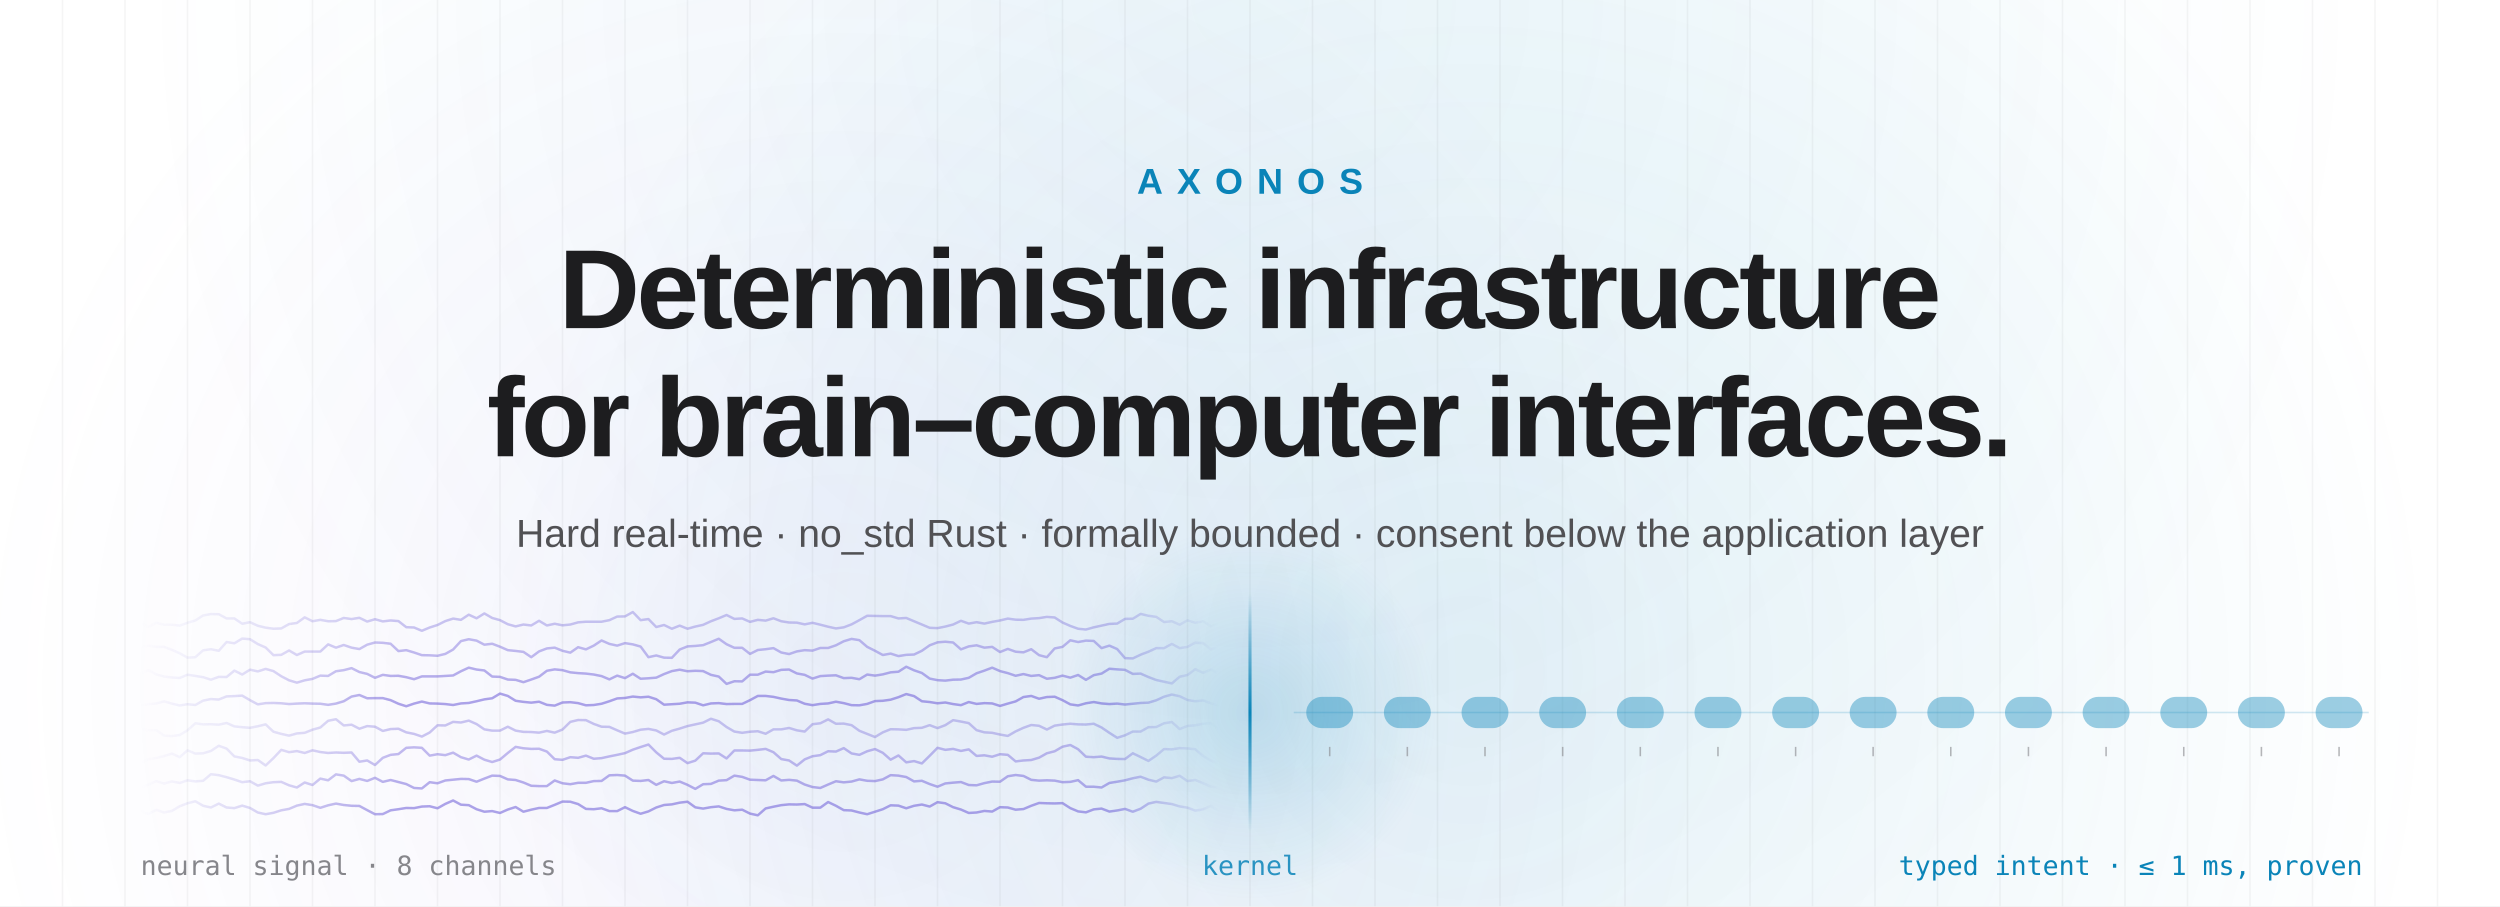
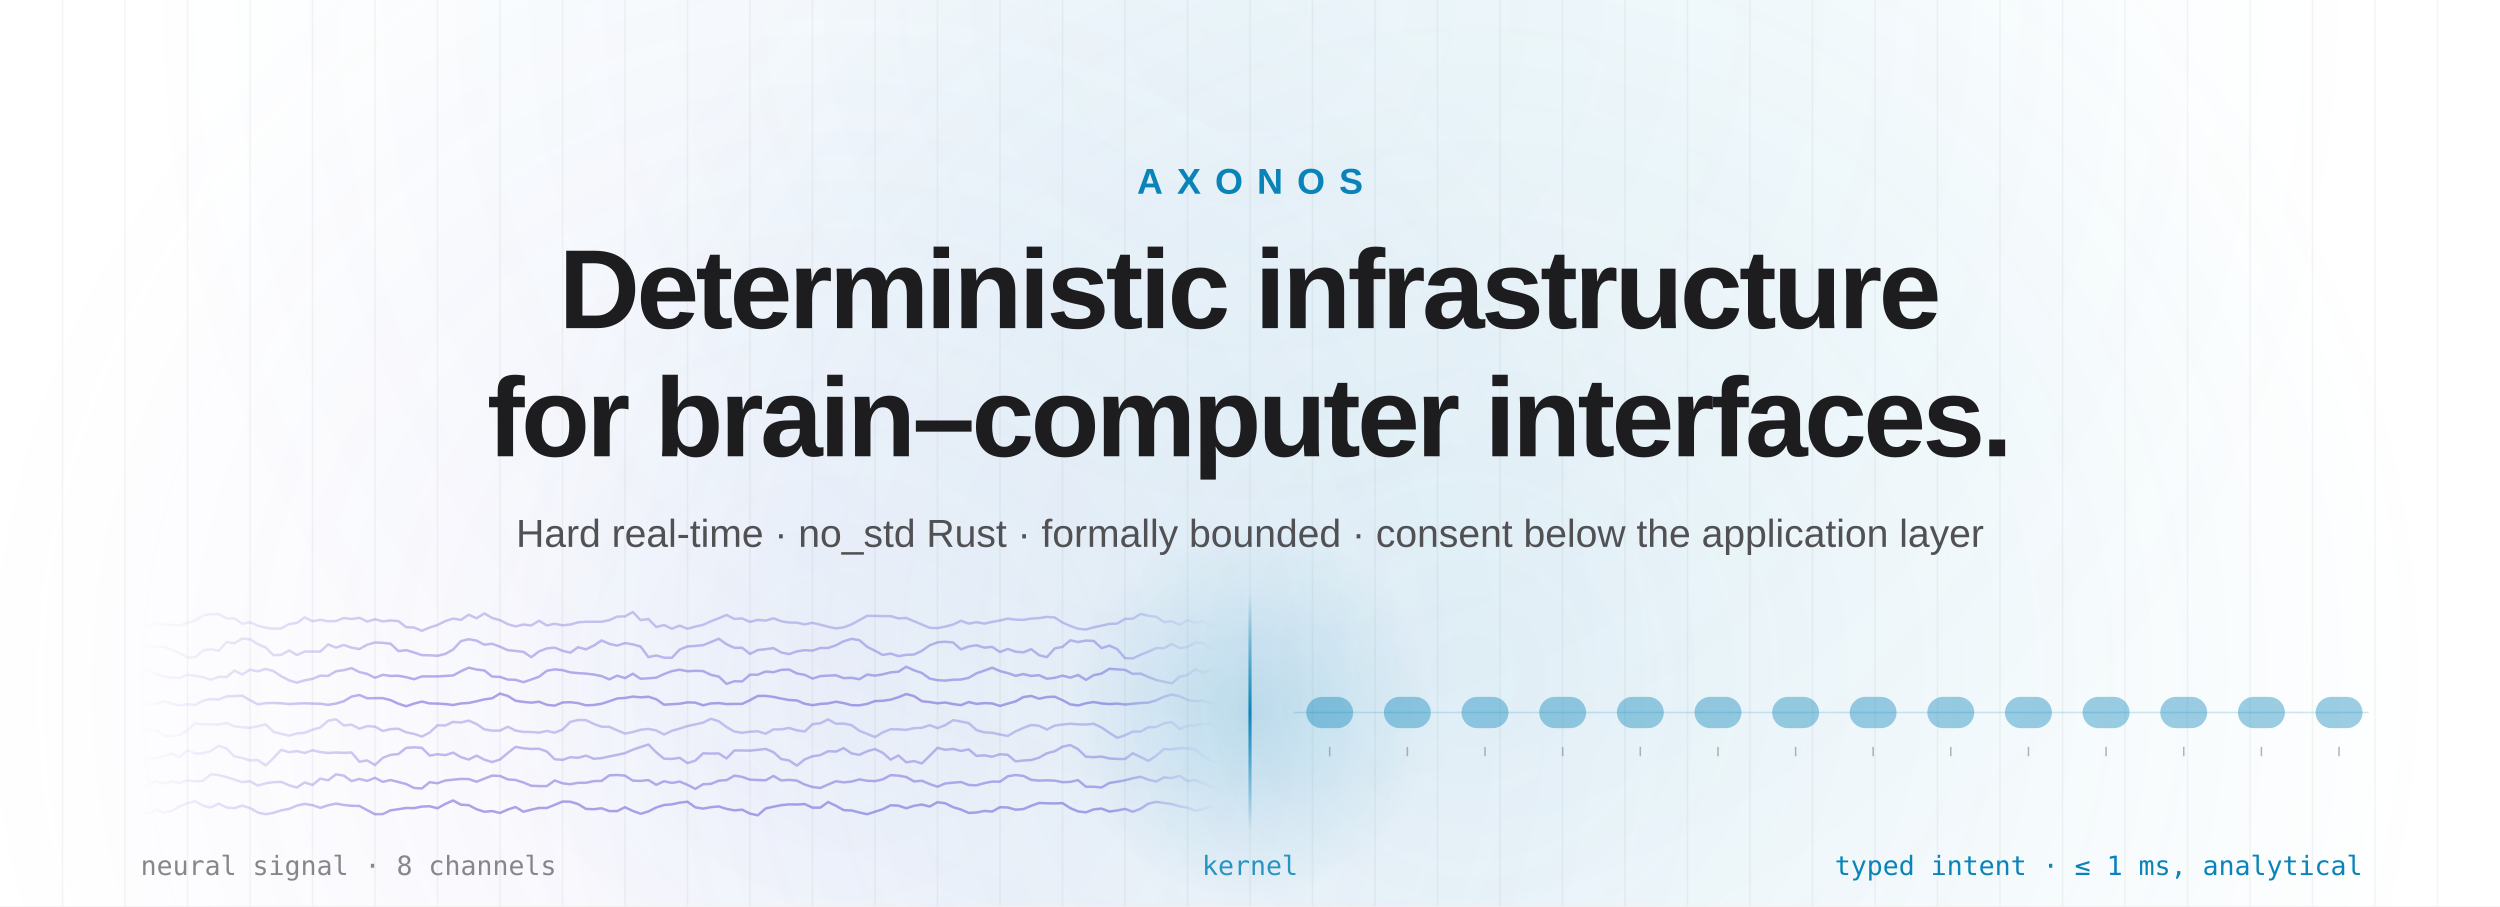
<svg xmlns="http://www.w3.org/2000/svg" viewBox="0 0 1600 580" width="1600" height="580" role="img" aria-label="AxonOS. Deterministic infrastructure for brain–computer interfaces. Eight channels of neural signal pass the kernel boundary and leave as typed intent events on deterministic time.">
  <style>
/* Motion only on what decorates. The words never move, so a renderer that
   shows one frame shows the whole message. Glows are gradients, not blurs:
   nothing is filtered while it moves. */
.scroll{animation:scroll 18s linear infinite}
@keyframes scroll{from{transform:translateX(0)}to{transform:translateX(-690px)}}
.slot{opacity:.4;animation:tick 2.8s cubic-bezier(.4,0,.2,1) infinite}
@keyframes tick{0%,100%{opacity:.4}9%{opacity:1}32%{opacity:.4}}
.halo{opacity:0;animation:halo 2.8s cubic-bezier(.4,0,.2,1) infinite}
@keyframes halo{0%,100%{opacity:0}9%{opacity:.22}32%{opacity:0}}
.breathe{animation:breathe 7s ease-in-out infinite}
@keyframes breathe{0%,100%{opacity:.75}50%{opacity:1}}
.gate{animation:gate 3.5s ease-in-out infinite}
@keyframes gate{0%,100%{opacity:.55}50%{opacity:1}}
@media (prefers-reduced-motion:reduce){.scroll,.slot,.halo,.breathe,.gate{animation:none}.slot{opacity:.75}}
</style>
  <defs>
    <radialGradient id="gc" cx="940" cy="430" r="620" gradientUnits="userSpaceOnUse">
      <stop offset="0" stop-color="#0a84b8" stop-opacity="0.1" />
      <stop offset="1" stop-color="#0a84b8" stop-opacity="0" />
    </radialGradient>
    <radialGradient id="gv" cx="540" cy="440" r="560" gradientUnits="userSpaceOnUse">
      <stop offset="0" stop-color="#6b5bd6" stop-opacity="0.07" />
      <stop offset="1" stop-color="#6b5bd6" stop-opacity="0" />
    </radialGradient>
    <radialGradient id="gt" cx="800" cy="0" r="720" gradientUnits="userSpaceOnUse">
      <stop offset="0" stop-color="#0a84b8" stop-opacity="0.060" />
      <stop offset="1" stop-color="#0a84b8" stop-opacity="0" />
    </radialGradient>
    <linearGradient id="mg" x1="90" y1="0" x2="780" y2="0" gradientUnits="userSpaceOnUse">
      <stop offset="0" stop-color="#fff" stop-opacity="0" />
      <stop offset=".24" stop-color="#fff" />
      <stop offset=".9" stop-color="#fff" />
      <stop offset="1" stop-color="#fff" stop-opacity="0" />
    </linearGradient>
    <mask id="fade" maskUnits="userSpaceOnUse" x="90" y="376" width="690" height="168">
      <rect x="90" y="376" width="690" height="168" fill="url(#mg)" />
    </mask>
    <linearGradient id="gateG" x1="0" y1="380" x2="0" y2="532" gradientUnits="userSpaceOnUse">
      <stop offset="0" stop-color="#0a84b8" stop-opacity="0" />
      <stop offset=".5" stop-color="#0a84b8" />
      <stop offset="1" stop-color="#0a84b8" stop-opacity="0" />
    </linearGradient>
    <radialGradient id="gateH" cx="800" cy="456" r="120" gradientUnits="userSpaceOnUse">
      <stop offset="0" stop-color="#0a84b8" stop-opacity="0.18" />
      <stop offset="1" stop-color="#0a84b8" stop-opacity="0" />
    </radialGradient>
    <clipPath id="clipL">
      <rect x="90" y="376" width="690" height="168" />
    </clipPath>
  </defs>
  <rect width="1600" height="580" fill="#ffffff" />
  <g class="breathe">
    <rect width="1600" height="580" fill="url(#gt)" />
    <rect width="1600" height="580" fill="url(#gv)" />
    <rect width="1600" height="580" fill="url(#gc)" />
  </g>
  <line x1="40" y1="0" x2="40" y2="580" stroke="#000000" stroke-opacity="0.04" />
  <line x1="80" y1="0" x2="80" y2="580" stroke="#000000" stroke-opacity="0.04" />
  <line x1="120" y1="0" x2="120" y2="580" stroke="#000000" stroke-opacity="0.04" />
  <line x1="160" y1="0" x2="160" y2="580" stroke="#000000" stroke-opacity="0.04" />
  <line x1="200" y1="0" x2="200" y2="580" stroke="#000000" stroke-opacity="0.04" />
  <line x1="240" y1="0" x2="240" y2="580" stroke="#000000" stroke-opacity="0.04" />
  <line x1="280" y1="0" x2="280" y2="580" stroke="#000000" stroke-opacity="0.04" />
  <line x1="320" y1="0" x2="320" y2="580" stroke="#000000" stroke-opacity="0.04" />
  <line x1="360" y1="0" x2="360" y2="580" stroke="#000000" stroke-opacity="0.04" />
  <line x1="400" y1="0" x2="400" y2="580" stroke="#000000" stroke-opacity="0.04" />
  <line x1="440" y1="0" x2="440" y2="580" stroke="#000000" stroke-opacity="0.04" />
  <line x1="480" y1="0" x2="480" y2="580" stroke="#000000" stroke-opacity="0.04" />
  <line x1="520" y1="0" x2="520" y2="580" stroke="#000000" stroke-opacity="0.04" />
  <line x1="560" y1="0" x2="560" y2="580" stroke="#000000" stroke-opacity="0.04" />
  <line x1="600" y1="0" x2="600" y2="580" stroke="#000000" stroke-opacity="0.04" />
  <line x1="640" y1="0" x2="640" y2="580" stroke="#000000" stroke-opacity="0.04" />
  <line x1="680" y1="0" x2="680" y2="580" stroke="#000000" stroke-opacity="0.04" />
  <line x1="720" y1="0" x2="720" y2="580" stroke="#000000" stroke-opacity="0.04" />
  <line x1="760" y1="0" x2="760" y2="580" stroke="#000000" stroke-opacity="0.04" />
  <line x1="800" y1="0" x2="800" y2="580" stroke="#000000" stroke-opacity="0.04" />
  <line x1="840" y1="0" x2="840" y2="580" stroke="#000000" stroke-opacity="0.04" />
  <line x1="880" y1="0" x2="880" y2="580" stroke="#000000" stroke-opacity="0.04" />
  <line x1="920" y1="0" x2="920" y2="580" stroke="#000000" stroke-opacity="0.04" />
  <line x1="960" y1="0" x2="960" y2="580" stroke="#000000" stroke-opacity="0.04" />
  <line x1="1000" y1="0" x2="1000" y2="580" stroke="#000000" stroke-opacity="0.04" />
  <line x1="1040" y1="0" x2="1040" y2="580" stroke="#000000" stroke-opacity="0.04" />
  <line x1="1080" y1="0" x2="1080" y2="580" stroke="#000000" stroke-opacity="0.04" />
  <line x1="1120" y1="0" x2="1120" y2="580" stroke="#000000" stroke-opacity="0.04" />
  <line x1="1160" y1="0" x2="1160" y2="580" stroke="#000000" stroke-opacity="0.04" />
  <line x1="1200" y1="0" x2="1200" y2="580" stroke="#000000" stroke-opacity="0.04" />
  <line x1="1240" y1="0" x2="1240" y2="580" stroke="#000000" stroke-opacity="0.04" />
  <line x1="1280" y1="0" x2="1280" y2="580" stroke="#000000" stroke-opacity="0.04" />
  <line x1="1320" y1="0" x2="1320" y2="580" stroke="#000000" stroke-opacity="0.04" />
  <line x1="1360" y1="0" x2="1360" y2="580" stroke="#000000" stroke-opacity="0.04" />
  <line x1="1400" y1="0" x2="1400" y2="580" stroke="#000000" stroke-opacity="0.04" />
  <line x1="1440" y1="0" x2="1440" y2="580" stroke="#000000" stroke-opacity="0.04" />
  <line x1="1480" y1="0" x2="1480" y2="580" stroke="#000000" stroke-opacity="0.04" />
  <line x1="1520" y1="0" x2="1520" y2="580" stroke="#000000" stroke-opacity="0.04" />
  <line x1="1560" y1="0" x2="1560" y2="580" stroke="#000000" stroke-opacity="0.04" />
  <text x="800" y="124" text-anchor="middle" font-family="-apple-system, BlinkMacSystemFont, 'SF Pro Display', 'Segoe UI', 'Helvetica Neue', Arial, sans-serif" font-size="23" font-weight="700" letter-spacing="9" fill="#0a84b8">AXONOS</text>
  <text x="800" y="210" text-anchor="middle" font-family="-apple-system, BlinkMacSystemFont, 'SF Pro Display', 'Segoe UI', 'Helvetica Neue', Arial, sans-serif" font-size="72" font-weight="700" letter-spacing="-2.2" fill="#1d1d1f">Deterministic infrastructure</text>
  <text x="800" y="292" text-anchor="middle" font-family="-apple-system, BlinkMacSystemFont, 'SF Pro Display', 'Segoe UI', 'Helvetica Neue', Arial, sans-serif" font-size="72" font-weight="700" letter-spacing="-2.2" fill="#1d1d1f">for brain–computer interfaces.</text>
  <text x="800" y="350" text-anchor="middle" font-family="-apple-system, BlinkMacSystemFont, 'SF Pro Display', 'Segoe UI', 'Helvetica Neue', Arial, sans-serif" font-size="25" fill="#515154">Hard real-time · no_std Rust · formally bounded · consent below the application layer</text>
  <g clip-path="url(#clipL)" mask="url(#fade)">
    <g class="scroll">
      <path d="M90,398.8 L95,401.2 L100,398.6 L105,399.8 L110,399.8 L115,400.4 L120,398.6 L125,397.1 L130,393.9 L135,393.0 L140,393.1 L145,395.8 L150,395.8 L155,399.2 L160,398.2 L165,400.5 L170,401.7 L175,402.4 L180,402.2 L185,399.4 L190,398.7 L195,395.1 L200,397.6 L205,396.7 L210,397.6 L215,397.5 L220,395.5 L225,396.2 L230,395.4 L235,397.8 L240,396.3 L245,397.7 L250,397.1 L255,397.5 L260,401.4 L265,401.6 L270,403.7 L275,401.6 L280,400.0 L285,397.5 L290,395.9 L295,396.7 L300,393.4 L305,395.7 L310,392.6 L315,395.5 L320,396.9 L325,399.5 L330,400.9 L335,399.7 L340,400.3 L345,397.3 L350,400.3 L355,399.2 L360,400.2 L365,399.7 L370,398.3 L375,397.9 L380,397.9 L385,397.9 L390,396.9 L395,394.6 L400,394.5 L405,391.7 L410,396.9 L415,396.2 L420,401.3 L425,400.0 L430,402.4 L435,400.4 L440,402.4 L445,401.0 L450,399.9 L455,397.6 L460,395.7 L465,393.6 L470,396.1 L475,395.8 L480,398.0 L485,396.7 L490,397.2 L495,395.7 L500,397.6 L505,398.4 L510,398.5 L515,399.6 L520,398.6 L525,399.8 L530,401.1 L535,402.2 L540,401.5 L545,399.6 L550,396.9 L555,394.1 L560,394.2 L565,394.3 L570,394.3 L575,395.8 L580,395.5 L585,397.6 L590,399.7 L595,401.8 L600,402.0 L605,401.0 L610,399.7 L615,397.3 L620,399.1 L625,398.2 L630,399.1 L635,398.0 L640,397.1 L645,395.9 L650,396.6 L655,396.7 L660,395.9 L665,395.6 L670,394.8 L675,395.2 L680,398.4 L685,400.6 L690,402.4 L695,402.9 L700,401.5 L705,400.4 L710,399.3 L715,399.1 L720,396.1 L725,396.0 L730,392.9 L735,394.1 L740,394.8 L745,398.1 L750,397.6 L755,399.8 L760,397.0 L765,398.6 L770,397.6 L775,400.8 L780,398.8 L785,401.2 L790,398.6 L795,399.8 L800,399.8 L805,400.4 L810,398.6 L815,397.1 L820,393.9 L825,393.0 L830,393.1 L835,395.8 L840,395.8 L845,399.2 L850,398.2 L855,400.5 L860,401.7 L865,402.4 L870,402.2 L875,399.4 L880,398.7 L885,395.1 L890,397.6 L895,396.7 L900,397.6 L905,397.5 L910,395.5 L915,396.2 L920,395.4 L925,397.8 L930,396.3 L935,397.7 L940,397.1 L945,397.5 L950,401.4 L955,401.6 L960,403.7 L965,401.6 L970,400.0 L975,397.5 L980,395.9 L985,396.7 L990,393.4 L995,395.7 L1000,392.6 L1005,395.5 L1010,396.9 L1015,399.5 L1020,400.9 L1025,399.7 L1030,400.3 L1035,397.3 L1040,400.3 L1045,399.2 L1050,400.2 L1055,399.7 L1060,398.3 L1065,397.9 L1070,397.9 L1075,397.9 L1080,396.9 L1085,394.6 L1090,394.5 L1095,391.7 L1100,396.9 L1105,396.2 L1110,401.3 L1115,400.0 L1120,402.4 L1125,400.4 L1130,402.4 L1135,401.0 L1140,399.9 L1145,397.6 L1150,395.7 L1155,393.6 L1160,396.1 L1165,395.8 L1170,398.0 L1175,396.7 L1180,397.2 L1185,395.7 L1190,397.6 L1195,398.4 L1200,398.5 L1205,399.6 L1210,398.6 L1215,399.8 L1220,401.1 L1225,402.2 L1230,401.5 L1235,399.6 L1240,396.9 L1245,394.1 L1250,394.2 L1255,394.3 L1260,394.3 L1265,395.8 L1270,395.5 L1275,397.6 L1280,399.7 L1285,401.8 L1290,402.0 L1295,401.0 L1300,399.7 L1305,397.3 L1310,399.1 L1315,398.2 L1320,399.1 L1325,398.0 L1330,397.1 L1335,395.9 L1340,396.6 L1345,396.7 L1350,395.9 L1355,395.6 L1360,394.8 L1365,395.2 L1370,398.4 L1375,400.6 L1380,402.4 L1385,402.9 L1390,401.5 L1395,400.4 L1400,399.3 L1405,399.1 L1410,396.1 L1415,396.0 L1420,392.9 L1425,394.1 L1430,394.8 L1435,398.1 L1440,397.6 L1445,399.8 L1450,397.0 L1455,398.6 L1460,397.6 L1465,400.8 L1470,398.8" fill="none" stroke="#6b5bd6" stroke-opacity="0.34" stroke-width="1.6" stroke-linejoin="round" stroke-linecap="round" />
      <path d="M90,414.4 L95,413.2 L100,414.0 L105,414.0 L110,415.9 L115,418.1 L120,420.9 L125,420.6 L130,416.2 L135,415.5 L140,416.5 L145,410.9 L150,411.7 L155,408.7 L160,409.1 L165,412.2 L170,414.4 L175,419.3 L180,419.1 L185,416.3 L190,419.2 L195,417.0 L200,417.0 L205,417.0 L210,412.4 L215,414.5 L220,412.8 L225,414.5 L230,415.4 L235,412.6 L240,411.2 L245,411.4 L250,412.0 L255,416.7 L260,416.1 L265,417.6 L270,419.3 L275,419.4 L280,419.7 L285,418.5 L290,415.7 L295,410.3 L300,409.1 L305,410.0 L310,412.6 L315,412.0 L320,413.9 L325,416.1 L330,416.6 L335,417.2 L340,420.6 L345,416.9 L350,415.0 L355,414.5 L360,416.5 L365,417.7 L370,414.2 L375,415.6 L380,413.2 L385,409.9 L390,412.1 L395,413.2 L400,411.6 L405,412.4 L410,413.8 L415,420.6 L420,419.5 L425,420.9 L430,421.0 L435,415.7 L440,413.7 L445,413.4 L450,412.9 L455,410.9 L460,408.8 L465,412.3 L470,414.6 L475,414.6 L480,418.5 L485,416.0 L490,415.5 L495,414.8 L500,417.6 L505,418.6 L510,416.9 L515,416.1 L520,416.4 L525,414.7 L530,414.7 L535,413.0 L540,410.4 L545,408.9 L550,409.7 L555,414.0 L560,416.5 L565,419.2 L570,418.3 L575,419.9 L580,419.1 L585,418.9 L590,416.5 L595,413.0 L600,411.1 L605,410.7 L610,411.2 L615,415.6 L620,413.7 L625,413.0 L630,414.5 L635,414.0 L640,417.3 L645,415.3 L650,417.1 L655,417.5 L660,415.5 L665,419.3 L670,420.6 L675,415.0 L680,414.0 L685,409.8 L690,410.9 L695,410.0 L700,410.2 L705,414.8 L710,413.2 L715,415.4 L720,421.2 L725,421.4 L730,419.0 L735,417.1 L740,414.8 L745,414.8 L750,412.1 L755,414.8 L760,414.0 L765,411.3 L770,411.6 L775,415.6 L780,414.4 L785,413.2 L790,414.0 L795,414.0 L800,415.9 L805,418.1 L810,420.9 L815,420.6 L820,416.2 L825,415.5 L830,416.5 L835,410.9 L840,411.7 L845,408.7 L850,409.1 L855,412.2 L860,414.4 L865,419.3 L870,419.1 L875,416.3 L880,419.2 L885,417.0 L890,417.0 L895,417.0 L900,412.4 L905,414.5 L910,412.8 L915,414.5 L920,415.4 L925,412.6 L930,411.2 L935,411.4 L940,412.0 L945,416.7 L950,416.1 L955,417.6 L960,419.3 L965,419.4 L970,419.7 L975,418.5 L980,415.7 L985,410.3 L990,409.1 L995,410.0 L1000,412.6 L1005,412.0 L1010,413.9 L1015,416.1 L1020,416.6 L1025,417.2 L1030,420.6 L1035,416.9 L1040,415.0 L1045,414.5 L1050,416.5 L1055,417.7 L1060,414.2 L1065,415.6 L1070,413.2 L1075,409.9 L1080,412.1 L1085,413.2 L1090,411.6 L1095,412.4 L1100,413.8 L1105,420.6 L1110,419.5 L1115,420.9 L1120,421.0 L1125,415.7 L1130,413.7 L1135,413.4 L1140,412.9 L1145,410.9 L1150,408.8 L1155,412.3 L1160,414.6 L1165,414.6 L1170,418.5 L1175,416.0 L1180,415.5 L1185,414.8 L1190,417.6 L1195,418.6 L1200,416.9 L1205,416.1 L1210,416.4 L1215,414.7 L1220,414.7 L1225,413.0 L1230,410.4 L1235,408.9 L1240,409.7 L1245,414.0 L1250,416.5 L1255,419.2 L1260,418.3 L1265,419.9 L1270,419.1 L1275,418.9 L1280,416.5 L1285,413.0 L1290,411.1 L1295,410.7 L1300,411.2 L1305,415.6 L1310,413.7 L1315,413.0 L1320,414.5 L1325,414.0 L1330,417.3 L1335,415.3 L1340,417.1 L1345,417.5 L1350,415.5 L1355,419.3 L1360,420.6 L1365,415.0 L1370,414.0 L1375,409.8 L1380,410.9 L1385,410.0 L1390,410.2 L1395,414.8 L1400,413.2 L1405,415.4 L1410,421.2 L1415,421.4 L1420,419.0 L1425,417.1 L1430,414.8 L1435,414.8 L1440,412.1 L1445,414.8 L1450,414.0 L1455,411.3 L1460,411.6 L1465,415.6 L1470,414.4" fill="none" stroke="#6b5bd6" stroke-opacity="0.41" stroke-width="1.6" stroke-linejoin="round" stroke-linecap="round" />
      <path d="M90,431.0 L95,428.9 L100,431.6 L105,433.0 L110,433.6 L115,433.9 L120,431.8 L125,432.6 L130,433.4 L135,435.0 L140,433.2 L145,433.3 L150,429.2 L155,431.7 L160,428.6 L165,429.7 L170,428.1 L175,429.5 L180,432.8 L185,435.4 L190,436.9 L195,435.4 L200,434.5 L205,432.4 L210,432.6 L215,429.6 L220,428.9 L225,427.6 L230,430.1 L235,431.3 L240,433.8 L245,431.9 L250,432.6 L255,432.5 L260,433.4 L265,434.7 L270,432.9 L275,432.9 L280,432.9 L285,432.6 L290,432.3 L295,429.6 L300,427.3 L305,428.5 L310,429.1 L315,433.0 L320,433.2 L325,434.9 L330,435.1 L335,436.6 L340,434.9 L345,433.1 L350,429.3 L355,428.4 L360,428.9 L365,430.3 L370,430.8 L375,431.1 L380,431.7 L385,432.7 L390,434.8 L395,432.4 L400,434.0 L405,431.2 L410,434.4 L415,434.1 L420,433.7 L425,431.4 L430,429.5 L435,428.6 L440,429.6 L445,429.3 L450,429.5 L455,431.9 L460,433.0 L465,437.7 L470,436.0 L475,436.1 L480,431.8 L485,431.8 L490,429.8 L495,430.2 L500,428.7 L505,428.5 L510,431.0 L515,431.9 L520,434.3 L525,432.7 L530,432.4 L535,432.2 L540,434.0 L545,433.8 L550,434.7 L555,431.7 L560,432.4 L565,431.6 L570,430.3 L575,429.9 L580,426.7 L585,429.0 L590,430.7 L595,434.3 L600,435.3 L605,435.6 L610,435.0 L615,434.9 L620,433.8 L625,430.9 L630,429.2 L635,427.3 L640,429.5 L645,430.8 L650,432.5 L655,431.4 L660,432.6 L665,432.1 L670,434.4 L675,433.8 L680,432.4 L685,433.7 L690,432.0 L695,435.1 L700,432.1 L705,431.1 L710,428.0 L715,428.4 L720,428.7 L725,431.3 L730,431.1 L735,433.3 L740,435.2 L745,436.3 L750,437.4 L755,433.1 L760,432.0 L765,428.3 L770,430.6 L775,428.5 L780,431.0 L785,428.9 L790,431.6 L795,433.0 L800,433.6 L805,433.9 L810,431.8 L815,432.6 L820,433.4 L825,435.0 L830,433.2 L835,433.3 L840,429.2 L845,431.7 L850,428.6 L855,429.7 L860,428.1 L865,429.5 L870,432.8 L875,435.4 L880,436.9 L885,435.4 L890,434.5 L895,432.4 L900,432.6 L905,429.6 L910,428.9 L915,427.6 L920,430.1 L925,431.3 L930,433.8 L935,431.9 L940,432.6 L945,432.5 L950,433.4 L955,434.7 L960,432.9 L965,432.9 L970,432.9 L975,432.6 L980,432.3 L985,429.6 L990,427.3 L995,428.5 L1000,429.1 L1005,433.0 L1010,433.2 L1015,434.9 L1020,435.1 L1025,436.6 L1030,434.9 L1035,433.1 L1040,429.3 L1045,428.4 L1050,428.9 L1055,430.3 L1060,430.8 L1065,431.1 L1070,431.7 L1075,432.7 L1080,434.8 L1085,432.4 L1090,434.0 L1095,431.2 L1100,434.4 L1105,434.1 L1110,433.7 L1115,431.4 L1120,429.5 L1125,428.6 L1130,429.6 L1135,429.3 L1140,429.5 L1145,431.9 L1150,433.0 L1155,437.7 L1160,436.0 L1165,436.1 L1170,431.8 L1175,431.8 L1180,429.8 L1185,430.2 L1190,428.7 L1195,428.5 L1200,431.0 L1205,431.9 L1210,434.3 L1215,432.7 L1220,432.4 L1225,432.2 L1230,434.0 L1235,433.8 L1240,434.7 L1245,431.7 L1250,432.4 L1255,431.6 L1260,430.3 L1265,429.9 L1270,426.7 L1275,429.0 L1280,430.7 L1285,434.3 L1290,435.3 L1295,435.6 L1300,435.0 L1305,434.9 L1310,433.8 L1315,430.9 L1320,429.2 L1325,427.3 L1330,429.5 L1335,430.8 L1340,432.5 L1345,431.4 L1350,432.6 L1355,432.1 L1360,434.4 L1365,433.8 L1370,432.4 L1375,433.7 L1380,432.0 L1385,435.1 L1390,432.1 L1395,431.1 L1400,428.0 L1405,428.4 L1410,428.7 L1415,431.3 L1420,431.1 L1425,433.3 L1430,435.2 L1435,436.3 L1440,437.4 L1445,433.1 L1450,432.0 L1455,428.3 L1460,430.6 L1465,428.5 L1470,431.0" fill="none" stroke="#6b5bd6" stroke-opacity="0.48" stroke-width="1.6" stroke-linejoin="round" stroke-linecap="round" />
      <path d="M90,451.5 L95,450.7 L100,450.2 L105,448.9 L110,450.3 L115,451.5 L120,450.7 L125,451.2 L130,448.4 L135,447.4 L140,447.7 L145,445.7 L150,445.5 L155,445.2 L160,448.1 L165,450.8 L170,450.0 L175,449.9 L180,450.1 L185,450.6 L190,450.3 L195,450.1 L200,450.3 L205,450.4 L210,451.1 L215,450.3 L220,448.8 L225,445.8 L230,444.8 L235,446.9 L240,446.8 L245,446.8 L250,448.1 L255,450.4 L260,452.0 L265,450.3 L270,449.0 L275,450.2 L280,450.3 L285,450.6 L290,451.2 L295,450.2 L300,449.9 L305,448.8 L310,447.6 L315,446.9 L320,443.9 L325,445.4 L330,448.5 L335,449.2 L340,449.7 L345,449.1 L350,451.1 L355,451.6 L360,449.6 L365,449.4 L370,450.0 L375,451.4 L380,451.2 L385,450.4 L390,448.8 L395,447.0 L400,446.7 L405,445.8 L410,446.3 L415,445.9 L420,447.5 L425,451.0 L430,450.7 L435,450.4 L440,449.5 L445,449.7 L450,451.4 L455,450.2 L460,450.0 L465,450.6 L470,450.5 L475,450.5 L480,448.1 L485,445.4 L490,445.4 L495,446.0 L500,447.1 L505,448.0 L510,448.3 L515,450.4 L520,451.3 L525,450.5 L530,450.2 L535,449.1 L540,450.0 L545,451.3 L550,451.4 L555,450.5 L560,448.7 L565,448.5 L570,447.8 L575,446.2 L580,444.2 L585,445.5 L590,448.8 L595,449.3 L600,450.1 L605,449.6 L610,450.6 L615,451.3 L620,449.3 L625,450.5 L630,450.0 L635,450.2 L640,451.8 L645,450.3 L650,448.9 L655,446.1 L660,445.4 L665,447.2 L670,446.1 L675,445.9 L680,448.1 L685,450.8 L690,451.5 L695,450.1 L700,449.3 L705,450.2 L710,450.6 L715,450.3 L720,450.9 L725,450.4 L730,449.9 L735,449.7 L740,448.2 L745,445.9 L750,444.5 L755,445.6 L760,448.0 L765,448.8 L770,448.3 L775,450.1 L780,451.5 L785,450.7 L790,450.2 L795,448.9 L800,450.3 L805,451.5 L810,450.7 L815,451.2 L820,448.4 L825,447.4 L830,447.7 L835,445.7 L840,445.5 L845,445.2 L850,448.1 L855,450.8 L860,450.0 L865,449.9 L870,450.1 L875,450.6 L880,450.3 L885,450.1 L890,450.3 L895,450.4 L900,451.1 L905,450.3 L910,448.8 L915,445.8 L920,444.8 L925,446.9 L930,446.8 L935,446.8 L940,448.1 L945,450.4 L950,452.0 L955,450.3 L960,449.0 L965,450.2 L970,450.3 L975,450.6 L980,451.2 L985,450.2 L990,449.9 L995,448.8 L1000,447.6 L1005,446.9 L1010,443.9 L1015,445.4 L1020,448.5 L1025,449.2 L1030,449.7 L1035,449.1 L1040,451.1 L1045,451.6 L1050,449.6 L1055,449.4 L1060,450.0 L1065,451.4 L1070,451.2 L1075,450.4 L1080,448.8 L1085,447.0 L1090,446.7 L1095,445.8 L1100,446.3 L1105,445.9 L1110,447.5 L1115,451.0 L1120,450.7 L1125,450.4 L1130,449.5 L1135,449.7 L1140,451.4 L1145,450.2 L1150,450.0 L1155,450.6 L1160,450.5 L1165,450.5 L1170,448.1 L1175,445.4 L1180,445.4 L1185,446.0 L1190,447.1 L1195,448.0 L1200,448.3 L1205,450.4 L1210,451.3 L1215,450.5 L1220,450.2 L1225,449.1 L1230,450.0 L1235,451.3 L1240,451.4 L1245,450.5 L1250,448.7 L1255,448.5 L1260,447.8 L1265,446.2 L1270,444.2 L1275,445.5 L1280,448.8 L1285,449.3 L1290,450.1 L1295,449.6 L1300,450.6 L1305,451.3 L1310,449.3 L1315,450.5 L1320,450.0 L1325,450.2 L1330,451.8 L1335,450.3 L1340,448.9 L1345,446.1 L1350,445.4 L1355,447.2 L1360,446.1 L1365,445.9 L1370,448.1 L1375,450.8 L1380,451.5 L1385,450.1 L1390,449.3 L1395,450.2 L1400,450.6 L1405,450.3 L1410,450.9 L1415,450.4 L1420,449.9 L1425,449.7 L1430,448.2 L1435,445.9 L1440,444.5 L1445,445.6 L1450,448.0 L1455,448.8 L1460,448.3 L1465,450.1 L1470,451.5" fill="none" stroke="#6b5bd6" stroke-opacity="0.55" stroke-width="1.6" stroke-linejoin="round" stroke-linecap="round" />
      <path d="M90,466.6 L95,467.4 L100,467.3 L105,470.8 L110,471.1 L115,470.4 L120,467.4 L125,462.9 L130,463.6 L135,463.5 L140,463.8 L145,462.7 L150,464.9 L155,465.4 L160,465.8 L165,464.8 L170,463.6 L175,468.3 L180,469.7 L185,470.8 L190,469.4 L195,469.0 L200,467.0 L205,465.6 L210,461.3 L215,460.3 L220,464.3 L225,463.8 L230,466.4 L235,464.7 L240,465.1 L245,467.8 L250,466.6 L255,466.4 L260,468.7 L265,469.7 L270,471.4 L275,468.8 L280,464.2 L285,464.3 L290,462.0 L295,462.4 L300,461.2 L305,463.4 L310,466.8 L315,467.6 L320,467.6 L325,465.1 L330,467.6 L335,468.4 L340,468.5 L345,468.9 L350,467.8 L355,468.9 L360,466.9 L365,462.0 L370,460.8 L375,460.9 L380,463.3 L385,465.1 L390,465.2 L395,467.4 L400,469.5 L405,468.5 L410,467.0 L415,466.5 L420,467.5 L425,470.1 L430,467.7 L435,466.3 L440,464.7 L445,463.6 L450,462.5 L455,460.0 L460,461.6 L465,465.3 L470,468.2 L475,469.0 L480,468.3 L485,468.0 L490,469.6 L495,466.8 L500,466.8 L505,465.9 L510,467.4 L515,468.2 L520,463.5 L525,462.9 L530,460.4 L535,463.2 L540,463.1 L545,464.1 L550,467.7 L555,469.7 L560,471.7 L565,468.7 L570,466.7 L575,466.8 L580,467.1 L585,466.0 L590,465.8 L595,464.1 L600,466.0 L605,464.1 L610,460.9 L615,461.8 L620,462.8 L625,467.3 L630,468.7 L635,469.0 L640,470.1 L645,471.0 L650,468.1 L655,465.8 L660,464.0 L665,464.5 L670,466.9 L675,464.4 L680,463.7 L685,463.2 L690,463.6 L695,463.7 L700,463.2 L705,465.6 L710,469.0 L715,472.2 L720,470.6 L725,468.2 L730,468.2 L735,465.4 L740,465.3 L745,462.9 L750,462.1 L755,466.6 L760,464.6 L765,464.2 L770,463.2 L775,462.8 L780,466.6 L785,467.4 L790,467.3 L795,470.8 L800,471.1 L805,470.4 L810,467.4 L815,462.9 L820,463.6 L825,463.5 L830,463.8 L835,462.7 L840,464.9 L845,465.4 L850,465.8 L855,464.8 L860,463.6 L865,468.3 L870,469.7 L875,470.8 L880,469.4 L885,469.0 L890,467.0 L895,465.6 L900,461.3 L905,460.3 L910,464.3 L915,463.8 L920,466.4 L925,464.7 L930,465.1 L935,467.8 L940,466.6 L945,466.4 L950,468.7 L955,469.7 L960,471.4 L965,468.8 L970,464.2 L975,464.3 L980,462.0 L985,462.4 L990,461.2 L995,463.4 L1000,466.8 L1005,467.6 L1010,467.6 L1015,465.1 L1020,467.6 L1025,468.4 L1030,468.5 L1035,468.9 L1040,467.8 L1045,468.9 L1050,466.9 L1055,462.0 L1060,460.8 L1065,460.9 L1070,463.3 L1075,465.1 L1080,465.2 L1085,467.4 L1090,469.5 L1095,468.5 L1100,467.0 L1105,466.5 L1110,467.5 L1115,470.1 L1120,467.7 L1125,466.3 L1130,464.7 L1135,463.6 L1140,462.5 L1145,460.0 L1150,461.6 L1155,465.3 L1160,468.2 L1165,469.0 L1170,468.3 L1175,468.0 L1180,469.6 L1185,466.8 L1190,466.8 L1195,465.9 L1200,467.4 L1205,468.2 L1210,463.5 L1215,462.9 L1220,460.4 L1225,463.2 L1230,463.1 L1235,464.1 L1240,467.7 L1245,469.7 L1250,471.7 L1255,468.7 L1260,466.7 L1265,466.8 L1270,467.1 L1275,466.0 L1280,465.8 L1285,464.1 L1290,466.0 L1295,464.1 L1300,460.9 L1305,461.8 L1310,462.8 L1315,467.3 L1320,468.7 L1325,469.0 L1330,470.1 L1335,471.0 L1340,468.1 L1345,465.8 L1350,464.0 L1355,464.5 L1360,466.9 L1365,464.4 L1370,463.7 L1375,463.2 L1380,463.6 L1385,463.7 L1390,463.2 L1395,465.6 L1400,469.0 L1405,472.2 L1410,470.6 L1415,468.2 L1420,468.2 L1425,465.4 L1430,465.3 L1435,462.9 L1440,462.1 L1445,466.6 L1450,464.6 L1455,464.2 L1460,463.2 L1465,462.8 L1470,466.6" fill="none" stroke="#6b5bd6" stroke-opacity="0.34" stroke-width="1.6" stroke-linejoin="round" stroke-linecap="round" />
      <path d="M90,488.1 L95,485.9 L100,485.1 L105,483.9 L110,482.3 L115,484.6 L120,480.2 L125,482.3 L130,482.1 L135,480.6 L140,477.3 L145,479.1 L150,484.1 L155,485.1 L160,486.7 L165,486.4 L170,489.9 L175,485.2 L180,479.9 L185,481.4 L190,480.7 L195,481.9 L200,480.2 L205,481.3 L210,481.9 L215,481.6 L220,481.8 L225,481.6 L230,487.5 L235,486.7 L240,489.6 L245,485.0 L250,483.1 L255,482.6 L260,478.6 L265,478.3 L270,478.6 L275,483.6 L280,482.7 L285,483.3 L290,481.7 L295,484.6 L300,486.1 L305,483.6 L310,486.2 L315,487.7 L320,486.1 L325,481.9 L330,478.0 L335,478.9 L340,479.3 L345,479.2 L350,481.0 L355,485.9 L360,486.3 L365,484.6 L370,485.0 L375,483.6 L380,485.6 L385,485.2 L390,484.1 L395,483.1 L400,482.0 L405,479.8 L410,478.1 L415,476.5 L420,481.5 L425,485.6 L430,485.7 L435,485.0 L440,488.4 L445,486.8 L450,482.1 L455,482.3 L460,482.2 L465,485.4 L470,480.3 L475,480.3 L480,480.4 L485,479.9 L490,479.3 L495,481.4 L500,485.8 L505,486.7 L510,490.0 L515,486.0 L520,484.0 L525,483.3 L530,480.8 L535,481.0 L540,478.8 L545,482.2 L550,483.1 L555,480.8 L560,479.4 L565,481.8 L570,486.2 L575,483.5 L580,487.9 L585,487.1 L590,488.6 L595,483.7 L600,478.6 L605,479.9 L610,479.3 L615,480.6 L620,479.6 L625,483.8 L630,483.4 L635,484.3 L640,482.7 L645,483.1 L650,487.3 L655,486.7 L660,486.4 L665,484.9 L670,482.1 L675,480.8 L680,477.9 L685,476.8 L690,479.5 L695,484.3 L700,484.6 L705,484.2 L710,485.4 L715,485.7 L720,485.8 L725,482.1 L730,484.5 L735,487.0 L740,483.6 L745,479.4 L750,479.6 L755,478.8 L760,479.0 L765,479.5 L770,483.8 L775,486.9 L780,488.1 L785,485.9 L790,485.1 L795,483.9 L800,482.3 L805,484.6 L810,480.2 L815,482.3 L820,482.1 L825,480.6 L830,477.3 L835,479.1 L840,484.1 L845,485.1 L850,486.7 L855,486.4 L860,489.9 L865,485.2 L870,479.9 L875,481.4 L880,480.7 L885,481.9 L890,480.2 L895,481.3 L900,481.9 L905,481.6 L910,481.8 L915,481.6 L920,487.5 L925,486.7 L930,489.6 L935,485.0 L940,483.1 L945,482.6 L950,478.6 L955,478.3 L960,478.6 L965,483.6 L970,482.7 L975,483.3 L980,481.7 L985,484.6 L990,486.1 L995,483.6 L1000,486.2 L1005,487.7 L1010,486.1 L1015,481.9 L1020,478.0 L1025,478.9 L1030,479.3 L1035,479.2 L1040,481.0 L1045,485.9 L1050,486.3 L1055,484.6 L1060,485.0 L1065,483.6 L1070,485.6 L1075,485.2 L1080,484.1 L1085,483.1 L1090,482.0 L1095,479.8 L1100,478.1 L1105,476.5 L1110,481.5 L1115,485.6 L1120,485.7 L1125,485.0 L1130,488.4 L1135,486.8 L1140,482.1 L1145,482.3 L1150,482.2 L1155,485.4 L1160,480.3 L1165,480.3 L1170,480.4 L1175,479.9 L1180,479.3 L1185,481.4 L1190,485.8 L1195,486.7 L1200,490.0 L1205,486.0 L1210,484.0 L1215,483.3 L1220,480.8 L1225,481.0 L1230,478.8 L1235,482.2 L1240,483.1 L1245,480.8 L1250,479.4 L1255,481.8 L1260,486.2 L1265,483.5 L1270,487.9 L1275,487.1 L1280,488.6 L1285,483.7 L1290,478.6 L1295,479.9 L1300,479.3 L1305,480.6 L1310,479.6 L1315,483.8 L1320,483.4 L1325,484.3 L1330,482.7 L1335,483.1 L1340,487.3 L1345,486.7 L1350,486.4 L1355,484.9 L1360,482.1 L1365,480.8 L1370,477.9 L1375,476.8 L1380,479.5 L1385,484.3 L1390,484.6 L1395,484.2 L1400,485.4 L1405,485.7 L1410,485.8 L1415,482.1 L1420,484.5 L1425,487.0 L1430,483.6 L1435,479.4 L1440,479.6 L1445,478.8 L1450,479.0 L1455,479.5 L1460,483.8 L1465,486.9 L1470,488.1" fill="none" stroke="#6b5bd6" stroke-opacity="0.41" stroke-width="1.6" stroke-linejoin="round" stroke-linecap="round" />
      <path d="M90,504.2 L95,502.2 L100,499.9 L105,501.5 L110,500.1 L115,501.1 L120,499.4 L125,500.1 L130,499.7 L135,495.5 L140,496.1 L145,497.4 L150,498.9 L155,500.6 L160,500.0 L165,502.8 L170,501.3 L175,500.6 L180,500.4 L185,502.6 L190,504.0 L195,500.8 L200,502.4 L205,498.3 L210,499.4 L215,495.6 L220,496.4 L225,499.9 L230,498.5 L235,499.8 L240,497.8 L245,500.4 L250,499.2 L255,500.5 L260,501.8 L265,504.3 L270,504.6 L275,500.6 L280,501.3 L285,499.5 L290,499.0 L295,498.5 L300,498.6 L305,500.3 L310,498.3 L315,496.4 L320,496.6 L325,498.8 L330,499.2 L335,500.8 L340,502.9 L345,503.1 L350,503.1 L355,499.5 L360,501.3 L365,501.9 L370,501.0 L375,501.0 L380,499.9 L385,499.8 L390,496.2 L395,496.0 L400,496.4 L405,499.6 L410,499.8 L415,499.2 L420,502.3 L425,500.0 L430,501.1 L435,500.2 L440,502.3 L445,504.9 L450,501.9 L455,501.7 L460,499.6 L465,499.3 L470,496.4 L475,497.2 L480,499.0 L485,499.2 L490,499.4 L495,496.6 L500,499.5 L505,499.1 L510,499.6 L515,502.1 L520,503.7 L525,504.3 L530,502.1 L535,500.0 L540,500.7 L545,500.2 L550,498.8 L555,499.7 L560,499.9 L565,498.8 L570,496.1 L575,496.4 L580,497.3 L585,500.1 L590,499.7 L595,501.8 L600,503.5 L605,501.4 L610,500.9 L615,500.5 L620,502.4 L625,502.6 L630,501.2 L635,500.2 L640,500.3 L645,496.8 L650,496.0 L655,496.6 L660,499.1 L665,499.6 L670,499.4 L675,499.6 L680,500.6 L685,500.4 L690,499.3 L695,503.5 L700,503.5 L705,504.0 L710,501.1 L715,500.3 L720,499.4 L725,498.1 L730,497.1 L735,499.0 L740,500.2 L745,497.5 L750,498.0 L755,496.5 L760,499.9 L765,499.2 L770,501.2 L775,503.5 L780,504.2 L785,502.2 L790,499.9 L795,501.5 L800,500.1 L805,501.1 L810,499.4 L815,500.1 L820,499.7 L825,495.5 L830,496.1 L835,497.4 L840,498.9 L845,500.6 L850,500.0 L855,502.8 L860,501.3 L865,500.6 L870,500.4 L875,502.6 L880,504.0 L885,500.8 L890,502.4 L895,498.3 L900,499.4 L905,495.6 L910,496.4 L915,499.9 L920,498.5 L925,499.8 L930,497.8 L935,500.4 L940,499.2 L945,500.5 L950,501.8 L955,504.3 L960,504.6 L965,500.6 L970,501.3 L975,499.5 L980,499.0 L985,498.5 L990,498.6 L995,500.3 L1000,498.3 L1005,496.4 L1010,496.6 L1015,498.8 L1020,499.2 L1025,500.8 L1030,502.9 L1035,503.1 L1040,503.1 L1045,499.5 L1050,501.3 L1055,501.9 L1060,501.0 L1065,501.0 L1070,499.9 L1075,499.8 L1080,496.2 L1085,496.0 L1090,496.4 L1095,499.6 L1100,499.8 L1105,499.2 L1110,502.3 L1115,500.0 L1120,501.1 L1125,500.2 L1130,502.3 L1135,504.9 L1140,501.9 L1145,501.7 L1150,499.6 L1155,499.3 L1160,496.4 L1165,497.2 L1170,499.0 L1175,499.2 L1180,499.4 L1185,496.6 L1190,499.5 L1195,499.1 L1200,499.6 L1205,502.1 L1210,503.7 L1215,504.3 L1220,502.1 L1225,500.0 L1230,500.7 L1235,500.2 L1240,498.8 L1245,499.7 L1250,499.9 L1255,498.8 L1260,496.1 L1265,496.4 L1270,497.3 L1275,500.1 L1280,499.7 L1285,501.8 L1290,503.5 L1295,501.4 L1300,500.9 L1305,500.5 L1310,502.4 L1315,502.6 L1320,501.2 L1325,500.2 L1330,500.3 L1335,496.8 L1340,496.0 L1345,496.6 L1350,499.1 L1355,499.6 L1360,499.4 L1365,499.6 L1370,500.6 L1375,500.4 L1380,499.3 L1385,503.5 L1390,503.5 L1395,504.0 L1400,501.1 L1405,500.3 L1410,499.4 L1415,498.1 L1420,497.1 L1425,499.0 L1430,500.2 L1435,497.5 L1440,498.0 L1445,496.5 L1450,499.9 L1455,499.2 L1460,501.2 L1465,503.5 L1470,504.2" fill="none" stroke="#6b5bd6" stroke-opacity="0.48" stroke-width="1.6" stroke-linejoin="round" stroke-linecap="round" />
      <path d="M90,518.9 L95,521.0 L100,518.3 L105,520.0 L110,519.0 L115,516.0 L120,514.1 L125,512.8 L130,515.7 L135,516.8 L140,514.3 L145,516.8 L150,517.2 L155,515.6 L160,517.1 L165,520.0 L170,521.1 L175,520.2 L180,518.6 L185,517.7 L190,515.6 L195,514.5 L200,515.3 L205,517.0 L210,515.4 L215,514.3 L220,515.2 L225,515.7 L230,515.8 L235,518.5 L240,521.1 L245,521.0 L250,518.6 L255,517.9 L260,517.1 L265,517.2 L270,516.2 L275,516.0 L280,517.3 L285,514.5 L290,512.3 L295,515.0 L300,515.3 L305,517.9 L310,519.5 L315,519.1 L320,520.3 L325,518.1 L330,516.5 L335,519.5 L340,518.2 L345,517.1 L350,517.1 L355,515.1 L360,513.0 L365,513.1 L370,514.6 L375,517.7 L380,517.9 L385,517.3 L390,519.1 L395,519.1 L400,516.6 L405,519.0 L410,520.8 L415,519.3 L420,516.8 L425,515.2 L430,514.8 L435,513.7 L440,513.1 L445,516.7 L450,517.5 L455,516.6 L460,516.1 L465,517.7 L470,518.6 L475,518.2 L480,520.7 L485,521.8 L490,517.4 L495,516.3 L500,515.3 L505,514.8 L510,514.9 L515,514.6 L520,516.9 L525,516.9 L530,513.3 L535,515.7 L540,518.5 L545,518.7 L550,520.0 L555,521.1 L560,519.5 L565,517.9 L570,515.4 L575,515.6 L580,517.3 L585,515.7 L590,514.9 L595,516.2 L600,513.4 L605,514.1 L610,516.6 L615,518.1 L620,520.3 L625,520.0 L630,519.0 L635,519.4 L640,516.6 L645,516.8 L650,518.2 L655,517.8 L660,515.7 L665,513.9 L670,514.1 L675,514.2 L680,514.0 L685,517.2 L690,519.3 L695,519.9 L700,518.0 L705,517.5 L710,519.4 L715,518.7 L720,517.7 L725,519.5 L730,517.6 L735,514.3 L740,513.2 L745,513.9 L750,514.6 L755,516.1 L760,516.9 L765,518.8 L770,518.0 L775,515.7 L780,518.9 L785,521.0 L790,518.3 L795,520.0 L800,519.0 L805,516.0 L810,514.1 L815,512.8 L820,515.7 L825,516.8 L830,514.3 L835,516.8 L840,517.2 L845,515.6 L850,517.1 L855,520.0 L860,521.1 L865,520.2 L870,518.6 L875,517.7 L880,515.6 L885,514.5 L890,515.3 L895,517.0 L900,515.4 L905,514.3 L910,515.2 L915,515.7 L920,515.8 L925,518.5 L930,521.1 L935,521.0 L940,518.6 L945,517.9 L950,517.1 L955,517.2 L960,516.2 L965,516.0 L970,517.3 L975,514.5 L980,512.3 L985,515.0 L990,515.3 L995,517.9 L1000,519.5 L1005,519.1 L1010,520.3 L1015,518.1 L1020,516.5 L1025,519.5 L1030,518.2 L1035,517.1 L1040,517.1 L1045,515.1 L1050,513.0 L1055,513.1 L1060,514.6 L1065,517.7 L1070,517.9 L1075,517.3 L1080,519.1 L1085,519.1 L1090,516.6 L1095,519.0 L1100,520.8 L1105,519.3 L1110,516.8 L1115,515.2 L1120,514.8 L1125,513.7 L1130,513.1 L1135,516.7 L1140,517.5 L1145,516.6 L1150,516.1 L1155,517.7 L1160,518.6 L1165,518.2 L1170,520.7 L1175,521.8 L1180,517.4 L1185,516.3 L1190,515.3 L1195,514.8 L1200,514.9 L1205,514.6 L1210,516.9 L1215,516.9 L1220,513.3 L1225,515.7 L1230,518.5 L1235,518.7 L1240,520.0 L1245,521.1 L1250,519.5 L1255,517.9 L1260,515.4 L1265,515.6 L1270,517.3 L1275,515.7 L1280,514.9 L1285,516.2 L1290,513.4 L1295,514.1 L1300,516.6 L1305,518.1 L1310,520.3 L1315,520.0 L1320,519.0 L1325,519.4 L1330,516.6 L1335,516.8 L1340,518.2 L1345,517.8 L1350,515.7 L1355,513.9 L1360,514.1 L1365,514.2 L1370,514.0 L1375,517.2 L1380,519.3 L1385,519.9 L1390,518.0 L1395,517.5 L1400,519.4 L1405,518.7 L1410,517.7 L1415,519.5 L1420,517.6 L1425,514.3 L1430,513.2 L1435,513.9 L1440,514.6 L1445,516.1 L1450,516.9 L1455,518.8 L1460,518.0 L1465,515.7 L1470,518.9" fill="none" stroke="#6b5bd6" stroke-opacity="0.55" stroke-width="1.6" stroke-linejoin="round" stroke-linecap="round" />
    </g>
  </g>
  <rect class="gate" x="680" y="336" width="240" height="240" fill="url(#gateH)" />
  <rect class="gate" x="799" y="380" width="2" height="152" fill="url(#gateG)" />
  <line x1="828" y1="456" x2="1516" y2="456" stroke="#0a84b8" stroke-opacity="0.18" />
  <rect class="halo" style="animation-delay:-2.8s" x="829.0" y="439" width="44" height="34" rx="17" fill="#0a84b8" />
  <rect class="halo" style="animation-delay:-2.6s" x="878.7" y="439" width="44" height="34" rx="17" fill="#0a84b8" />
  <rect class="halo" style="animation-delay:-2.4s" x="928.4" y="439" width="44" height="34" rx="17" fill="#0a84b8" />
  <rect class="halo" style="animation-delay:-2.2s" x="978.1" y="439" width="44" height="34" rx="17" fill="#0a84b8" />
  <rect class="halo" style="animation-delay:-2.0s" x="1027.8" y="439" width="44" height="34" rx="17" fill="#0a84b8" />
  <rect class="halo" style="animation-delay:-1.8s" x="1077.5" y="439" width="44" height="34" rx="17" fill="#0a84b8" />
  <rect class="halo" style="animation-delay:-1.6s" x="1127.2" y="439" width="44" height="34" rx="17" fill="#0a84b8" />
  <rect class="halo" style="animation-delay:-1.4s" x="1176.8" y="439" width="44" height="34" rx="17" fill="#0a84b8" />
  <rect class="halo" style="animation-delay:-1.2s" x="1226.5" y="439" width="44" height="34" rx="17" fill="#0a84b8" />
  <rect class="halo" style="animation-delay:-1.0s" x="1276.2" y="439" width="44" height="34" rx="17" fill="#0a84b8" />
  <rect class="halo" style="animation-delay:-0.8s" x="1325.9" y="439" width="44" height="34" rx="17" fill="#0a84b8" />
  <rect class="halo" style="animation-delay:-0.6s" x="1375.6" y="439" width="44" height="34" rx="17" fill="#0a84b8" />
  <rect class="halo" style="animation-delay:-0.4s" x="1425.3" y="439" width="44" height="34" rx="17" fill="#0a84b8" />
  <rect class="halo" style="animation-delay:-0.2s" x="1475.0" y="439" width="44" height="34" rx="17" fill="#0a84b8" />
  <rect class="slot" style="animation-delay:-2.8s" x="836.0" y="446" width="30" height="20" rx="10" fill="#0a84b8" />
  <rect class="slot" style="animation-delay:-2.6s" x="885.7" y="446" width="30" height="20" rx="10" fill="#0a84b8" />
  <rect class="slot" style="animation-delay:-2.4s" x="935.4" y="446" width="30" height="20" rx="10" fill="#0a84b8" />
  <rect class="slot" style="animation-delay:-2.2s" x="985.1" y="446" width="30" height="20" rx="10" fill="#0a84b8" />
  <rect class="slot" style="animation-delay:-2.0s" x="1034.8" y="446" width="30" height="20" rx="10" fill="#0a84b8" />
  <rect class="slot" style="animation-delay:-1.8s" x="1084.5" y="446" width="30" height="20" rx="10" fill="#0a84b8" />
  <rect class="slot" style="animation-delay:-1.6s" x="1134.2" y="446" width="30" height="20" rx="10" fill="#0a84b8" />
  <rect class="slot" style="animation-delay:-1.4s" x="1183.8" y="446" width="30" height="20" rx="10" fill="#0a84b8" />
  <rect class="slot" style="animation-delay:-1.2s" x="1233.5" y="446" width="30" height="20" rx="10" fill="#0a84b8" />
  <rect class="slot" style="animation-delay:-1.0s" x="1283.2" y="446" width="30" height="20" rx="10" fill="#0a84b8" />
  <rect class="slot" style="animation-delay:-0.8s" x="1332.9" y="446" width="30" height="20" rx="10" fill="#0a84b8" />
  <rect class="slot" style="animation-delay:-0.6s" x="1382.6" y="446" width="30" height="20" rx="10" fill="#0a84b8" />
  <rect class="slot" style="animation-delay:-0.4s" x="1432.3" y="446" width="30" height="20" rx="10" fill="#0a84b8" />
  <rect class="slot" style="animation-delay:-0.2s" x="1482.0" y="446" width="30" height="20" rx="10" fill="#0a84b8" />
  <line x1="851.0" y1="478" x2="851.0" y2="484" stroke="#86868b" stroke-opacity="0.6" />
  <line x1="900.7" y1="478" x2="900.7" y2="484" stroke="#86868b" stroke-opacity="0.6" />
  <line x1="950.4" y1="478" x2="950.4" y2="484" stroke="#86868b" stroke-opacity="0.6" />
  <line x1="1000.1" y1="478" x2="1000.1" y2="484" stroke="#86868b" stroke-opacity="0.6" />
  <line x1="1049.8" y1="478" x2="1049.8" y2="484" stroke="#86868b" stroke-opacity="0.6" />
  <line x1="1099.5" y1="478" x2="1099.5" y2="484" stroke="#86868b" stroke-opacity="0.6" />
  <line x1="1149.2" y1="478" x2="1149.2" y2="484" stroke="#86868b" stroke-opacity="0.6" />
  <line x1="1198.8" y1="478" x2="1198.8" y2="484" stroke="#86868b" stroke-opacity="0.6" />
  <line x1="1248.5" y1="478" x2="1248.5" y2="484" stroke="#86868b" stroke-opacity="0.6" />
  <line x1="1298.2" y1="478" x2="1298.2" y2="484" stroke="#86868b" stroke-opacity="0.6" />
  <line x1="1347.9" y1="478" x2="1347.9" y2="484" stroke="#86868b" stroke-opacity="0.6" />
  <line x1="1397.6" y1="478" x2="1397.6" y2="484" stroke="#86868b" stroke-opacity="0.6" />
  <line x1="1447.3" y1="478" x2="1447.3" y2="484" stroke="#86868b" stroke-opacity="0.6" />
  <line x1="1497.0" y1="478" x2="1497.0" y2="484" stroke="#86868b" stroke-opacity="0.6" />
  <text x="90" y="560" font-family="ui-monospace, 'SF Mono', 'JetBrains Mono', Menlo, Consolas, monospace" font-size="17" fill="#86868b">neural signal · 8 channels</text>
  <text x="800" y="560" text-anchor="middle" font-family="ui-monospace, 'SF Mono', 'JetBrains Mono', Menlo, Consolas, monospace" font-size="17" fill="#0a84b8" fill-opacity="0.85">kernel</text>
-   <text x="1512" y="560" text-anchor="end" font-family="ui-monospace, 'SF Mono', 'JetBrains Mono', Menlo, Consolas, monospace" font-size="17" fill="#0a84b8">typed intent · ≤ 1 ms, proven</text>
+   <text x="1512" y="560" text-anchor="end" font-family="ui-monospace, 'SF Mono', 'JetBrains Mono', Menlo, Consolas, monospace" font-size="17" fill="#0a84b8">typed intent · ≤ 1 ms, analytical</text>
</svg>
